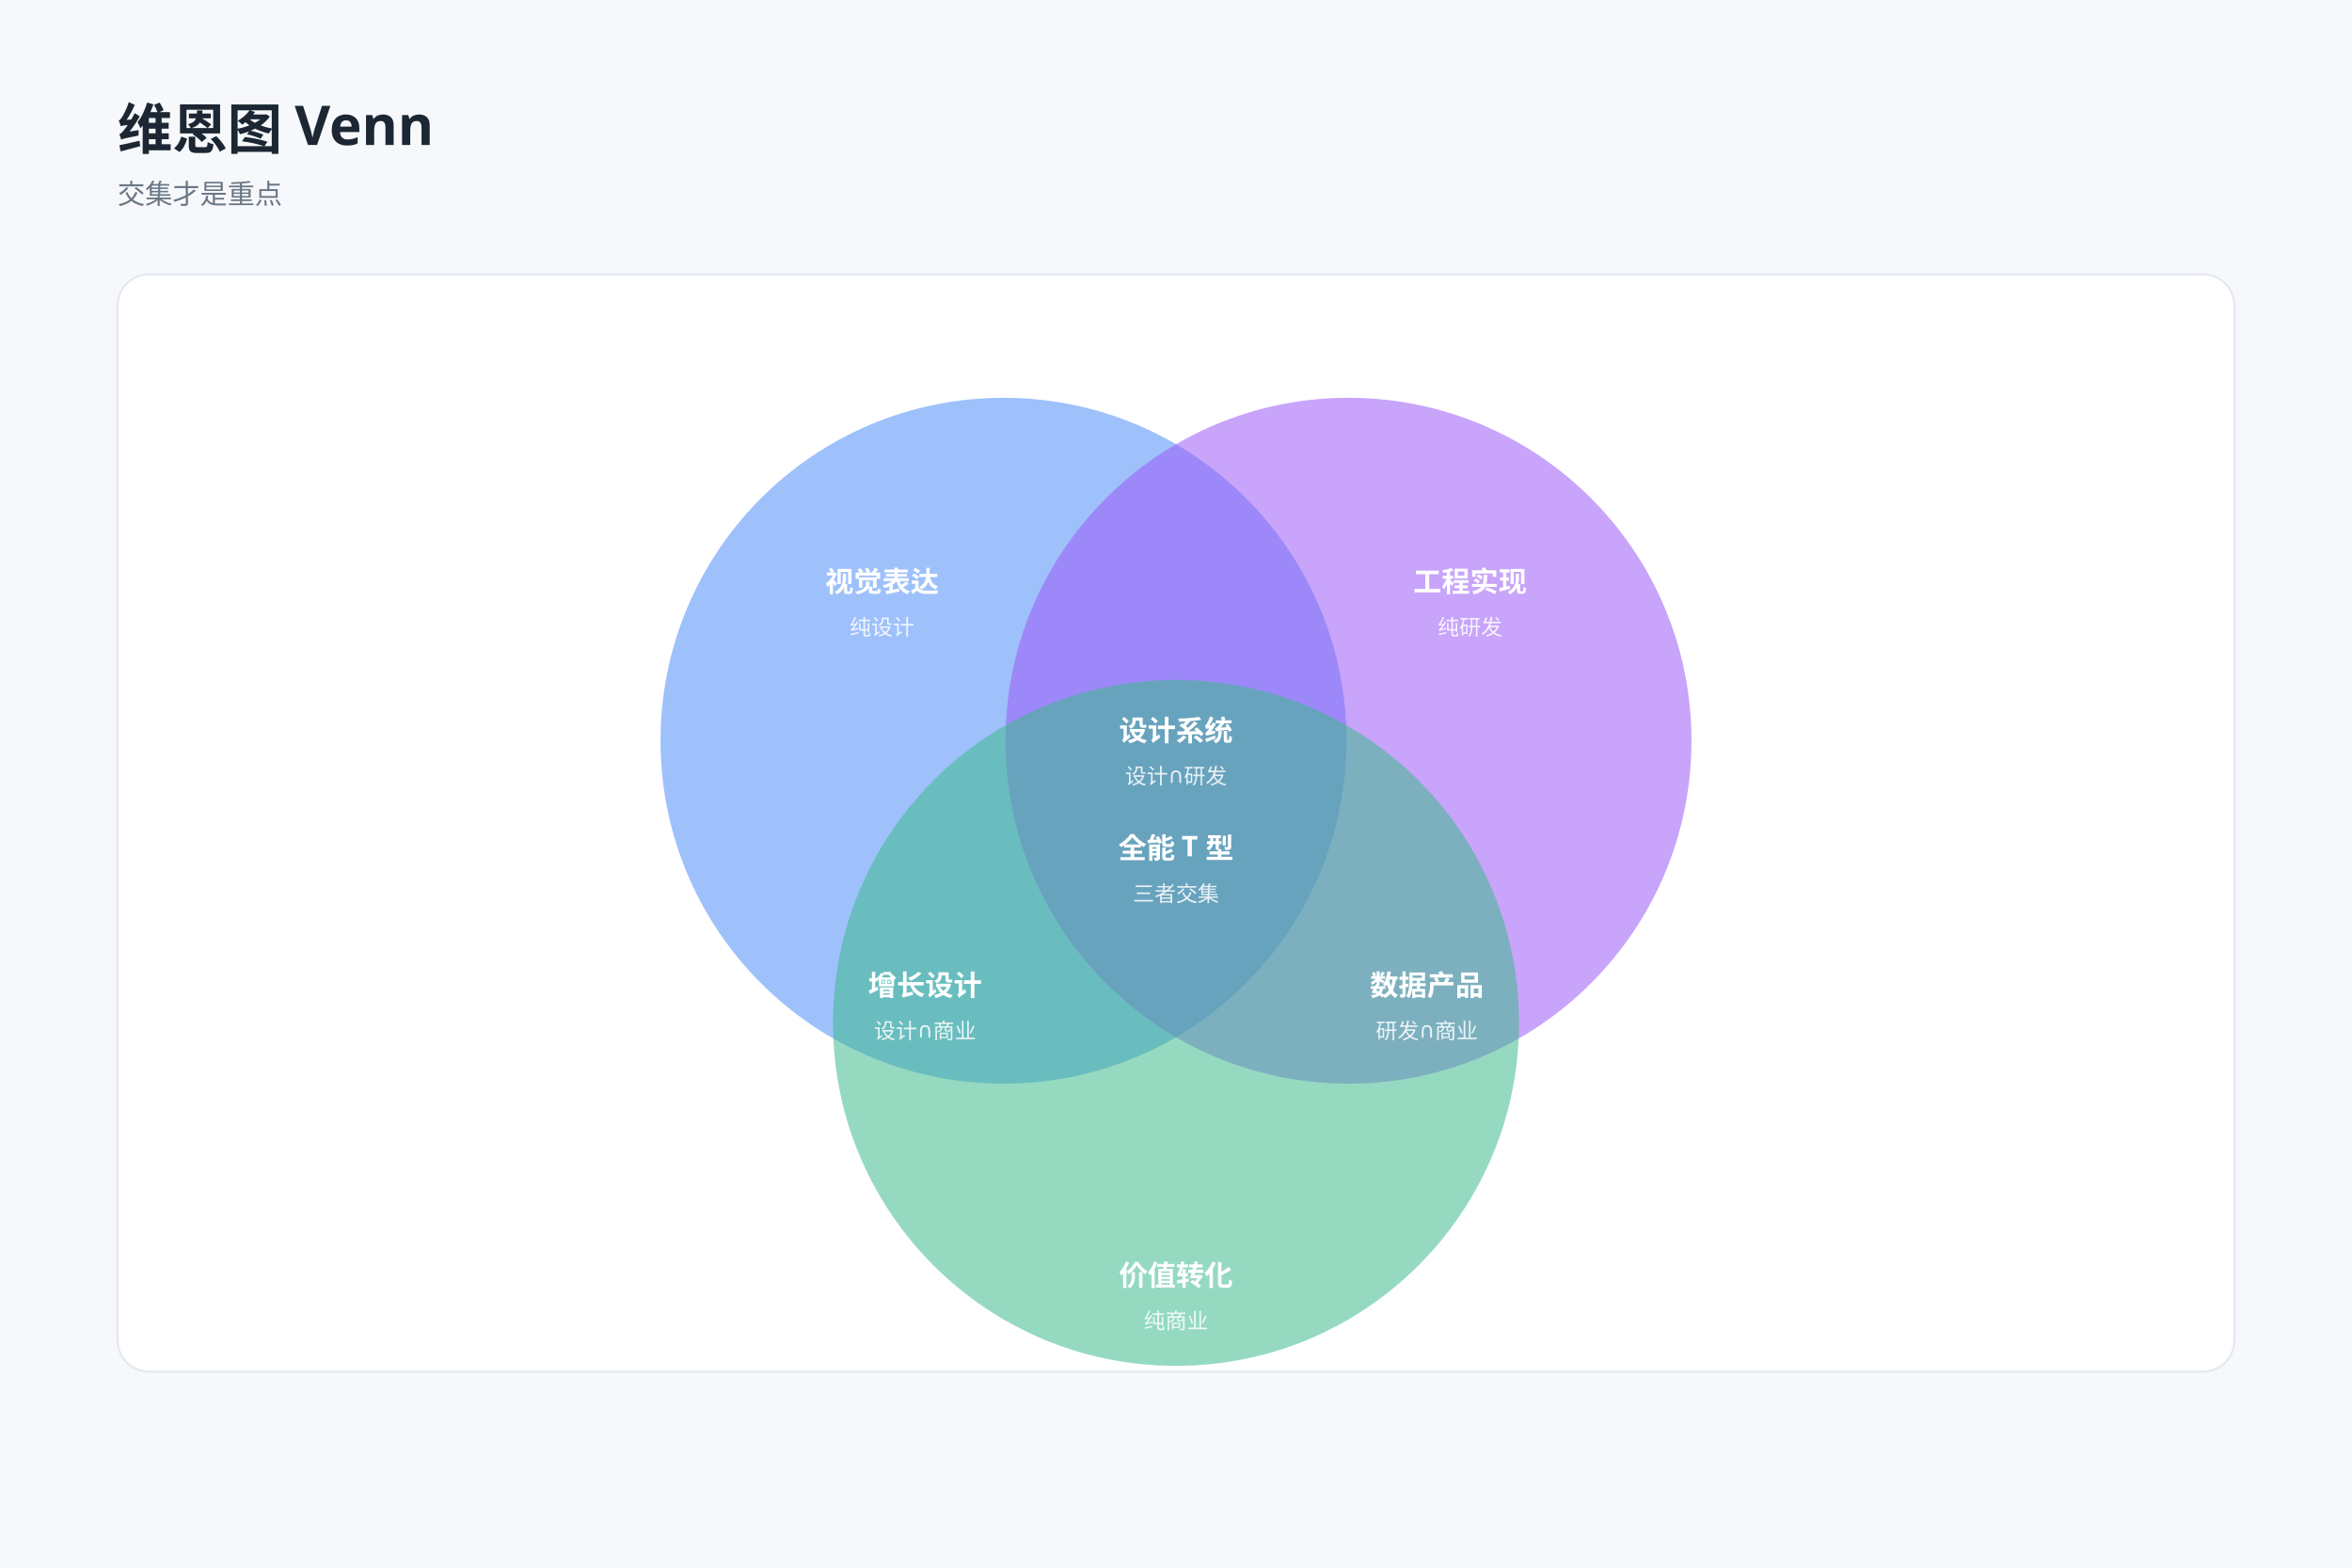
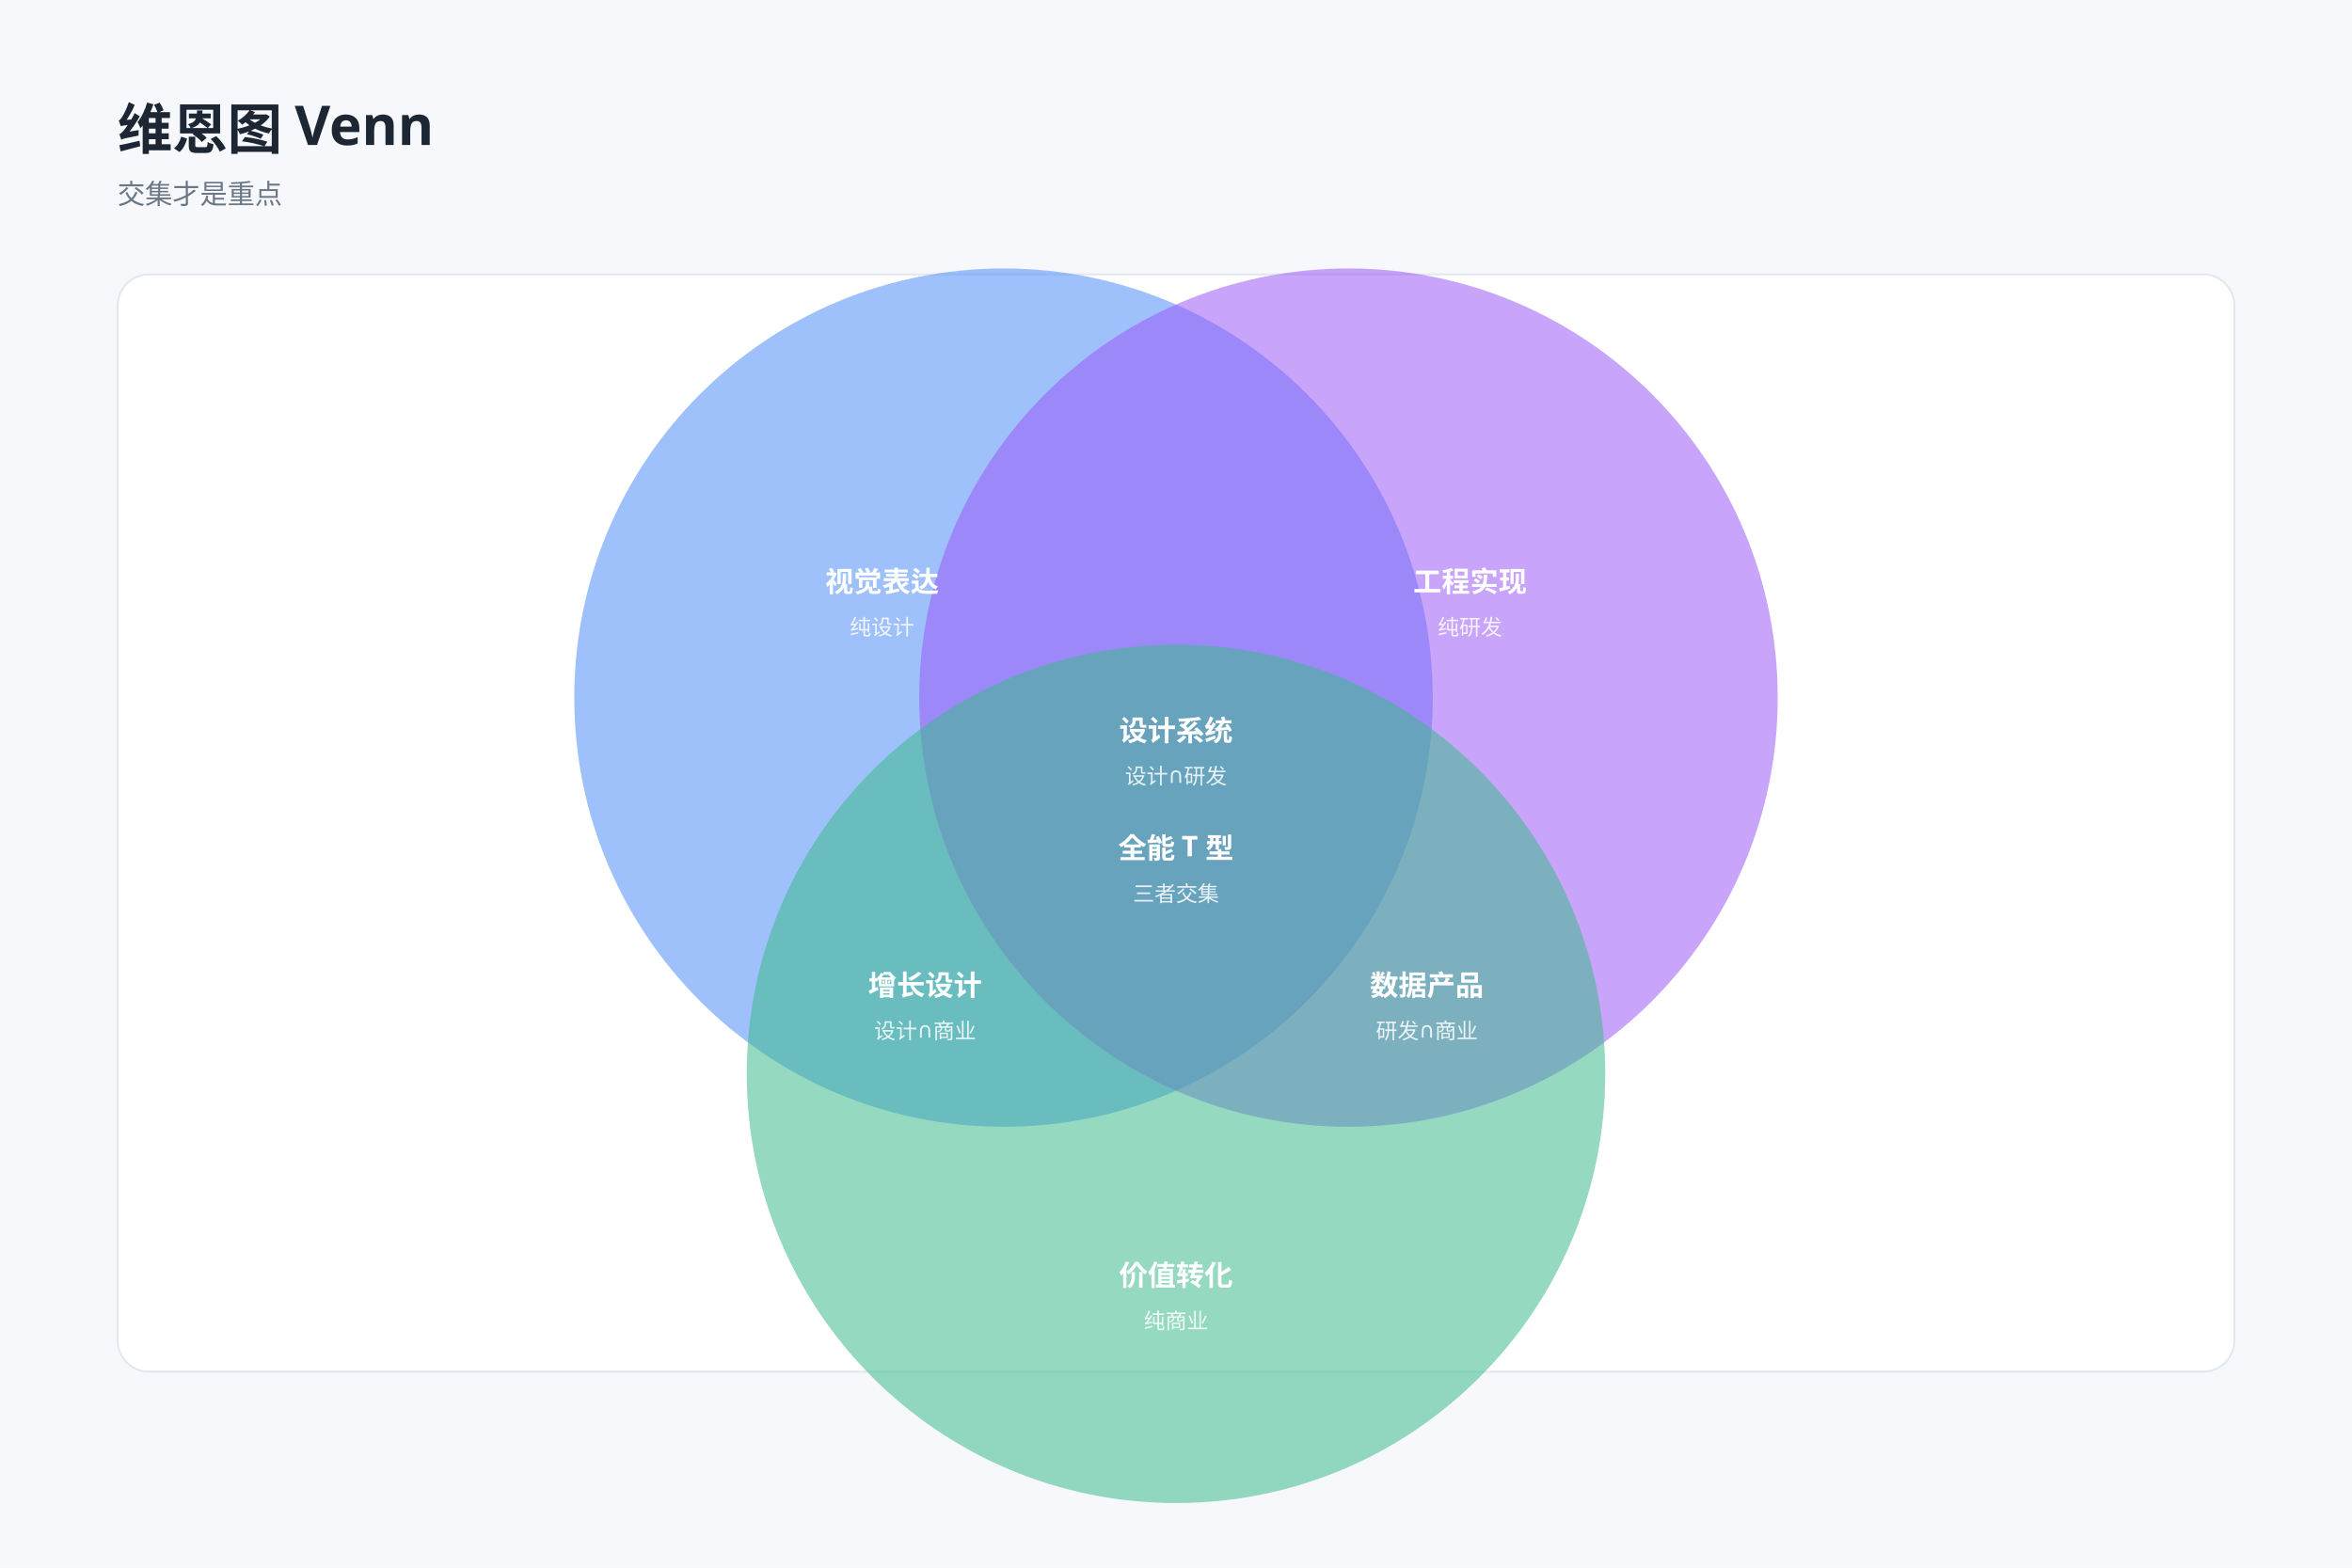
<svg xmlns="http://www.w3.org/2000/svg" width="1200" height="800" viewBox="0 0 1200 800" font-family="PingFang SC, Hiragino Sans GB, Microsoft YaHei, sans-serif">
  <rect width="1200" height="800" fill="#f6f8fb" />
  <text x="60" y="76" font-size="28" font-weight="700" fill="#1c2733">维恩图 Venn</text>
  <text x="60" y="104" font-size="14" fill="#6b7785">交集才是重点</text>
  <g>
    <rect x="60" y="140" width="1080" height="560" rx="16" fill="#ffffff" stroke="#e3e8ef" />
-     <circle cx="512" cy="378" r="175" fill="#4f8ef7" fill-opacity="0.55" />
-     <circle cx="688" cy="378" r="175" fill="#9b59f5" fill-opacity="0.55" />
-     <circle cx="600" cy="522" r="175" fill="#3fb98f" fill-opacity="0.55" />
+     <circle cx="512" cy="356" r="219" fill="#4f8ef7" fill-opacity="0.55" />
+     <circle cx="688" cy="356" r="219" fill="#9b59f5" fill-opacity="0.55" />
+     <circle cx="600" cy="548" r="219" fill="#3fb98f" fill-opacity="0.55" />
    <text x="450" y="302" font-size="14.5" fill="#fff" text-anchor="middle" font-weight="700">视觉表达</text>
    <text x="450" y="324" font-size="11" fill="rgba(255,255,255,0.85)" text-anchor="middle">纯设计</text>
    <text x="750" y="302" font-size="14.5" fill="#fff" text-anchor="middle" font-weight="700">工程实现</text>
    <text x="750" y="324" font-size="11" fill="rgba(255,255,255,0.85)" text-anchor="middle">纯研发</text>
    <text x="600" y="656" font-size="14.5" fill="#fff" text-anchor="middle" font-weight="700">价值转化</text>
    <text x="600" y="678" font-size="11" fill="rgba(255,255,255,0.85)" text-anchor="middle">纯商业</text>
    <text x="600" y="378" font-size="14.5" fill="#fff" text-anchor="middle" font-weight="700">设计系统</text>
    <text x="600" y="400" font-size="11" fill="rgba(255,255,255,0.85)" text-anchor="middle">设计∩研发</text>
    <text x="728" y="508" font-size="14.5" fill="#fff" text-anchor="middle" font-weight="700">数据产品</text>
    <text x="728" y="530" font-size="11" fill="rgba(255,255,255,0.85)" text-anchor="middle">研发∩商业</text>
    <text x="472" y="508" font-size="14.5" fill="#fff" text-anchor="middle" font-weight="700">增长设计</text>
    <text x="472" y="530" font-size="11" fill="rgba(255,255,255,0.85)" text-anchor="middle">设计∩商业</text>
    <text x="600" y="438" font-size="14.5" fill="#fff" text-anchor="middle" font-weight="700">全能 T 型</text>
    <text x="600" y="460" font-size="11" fill="rgba(255,255,255,0.85)" text-anchor="middle">三者交集</text>
  </g>
</svg>
